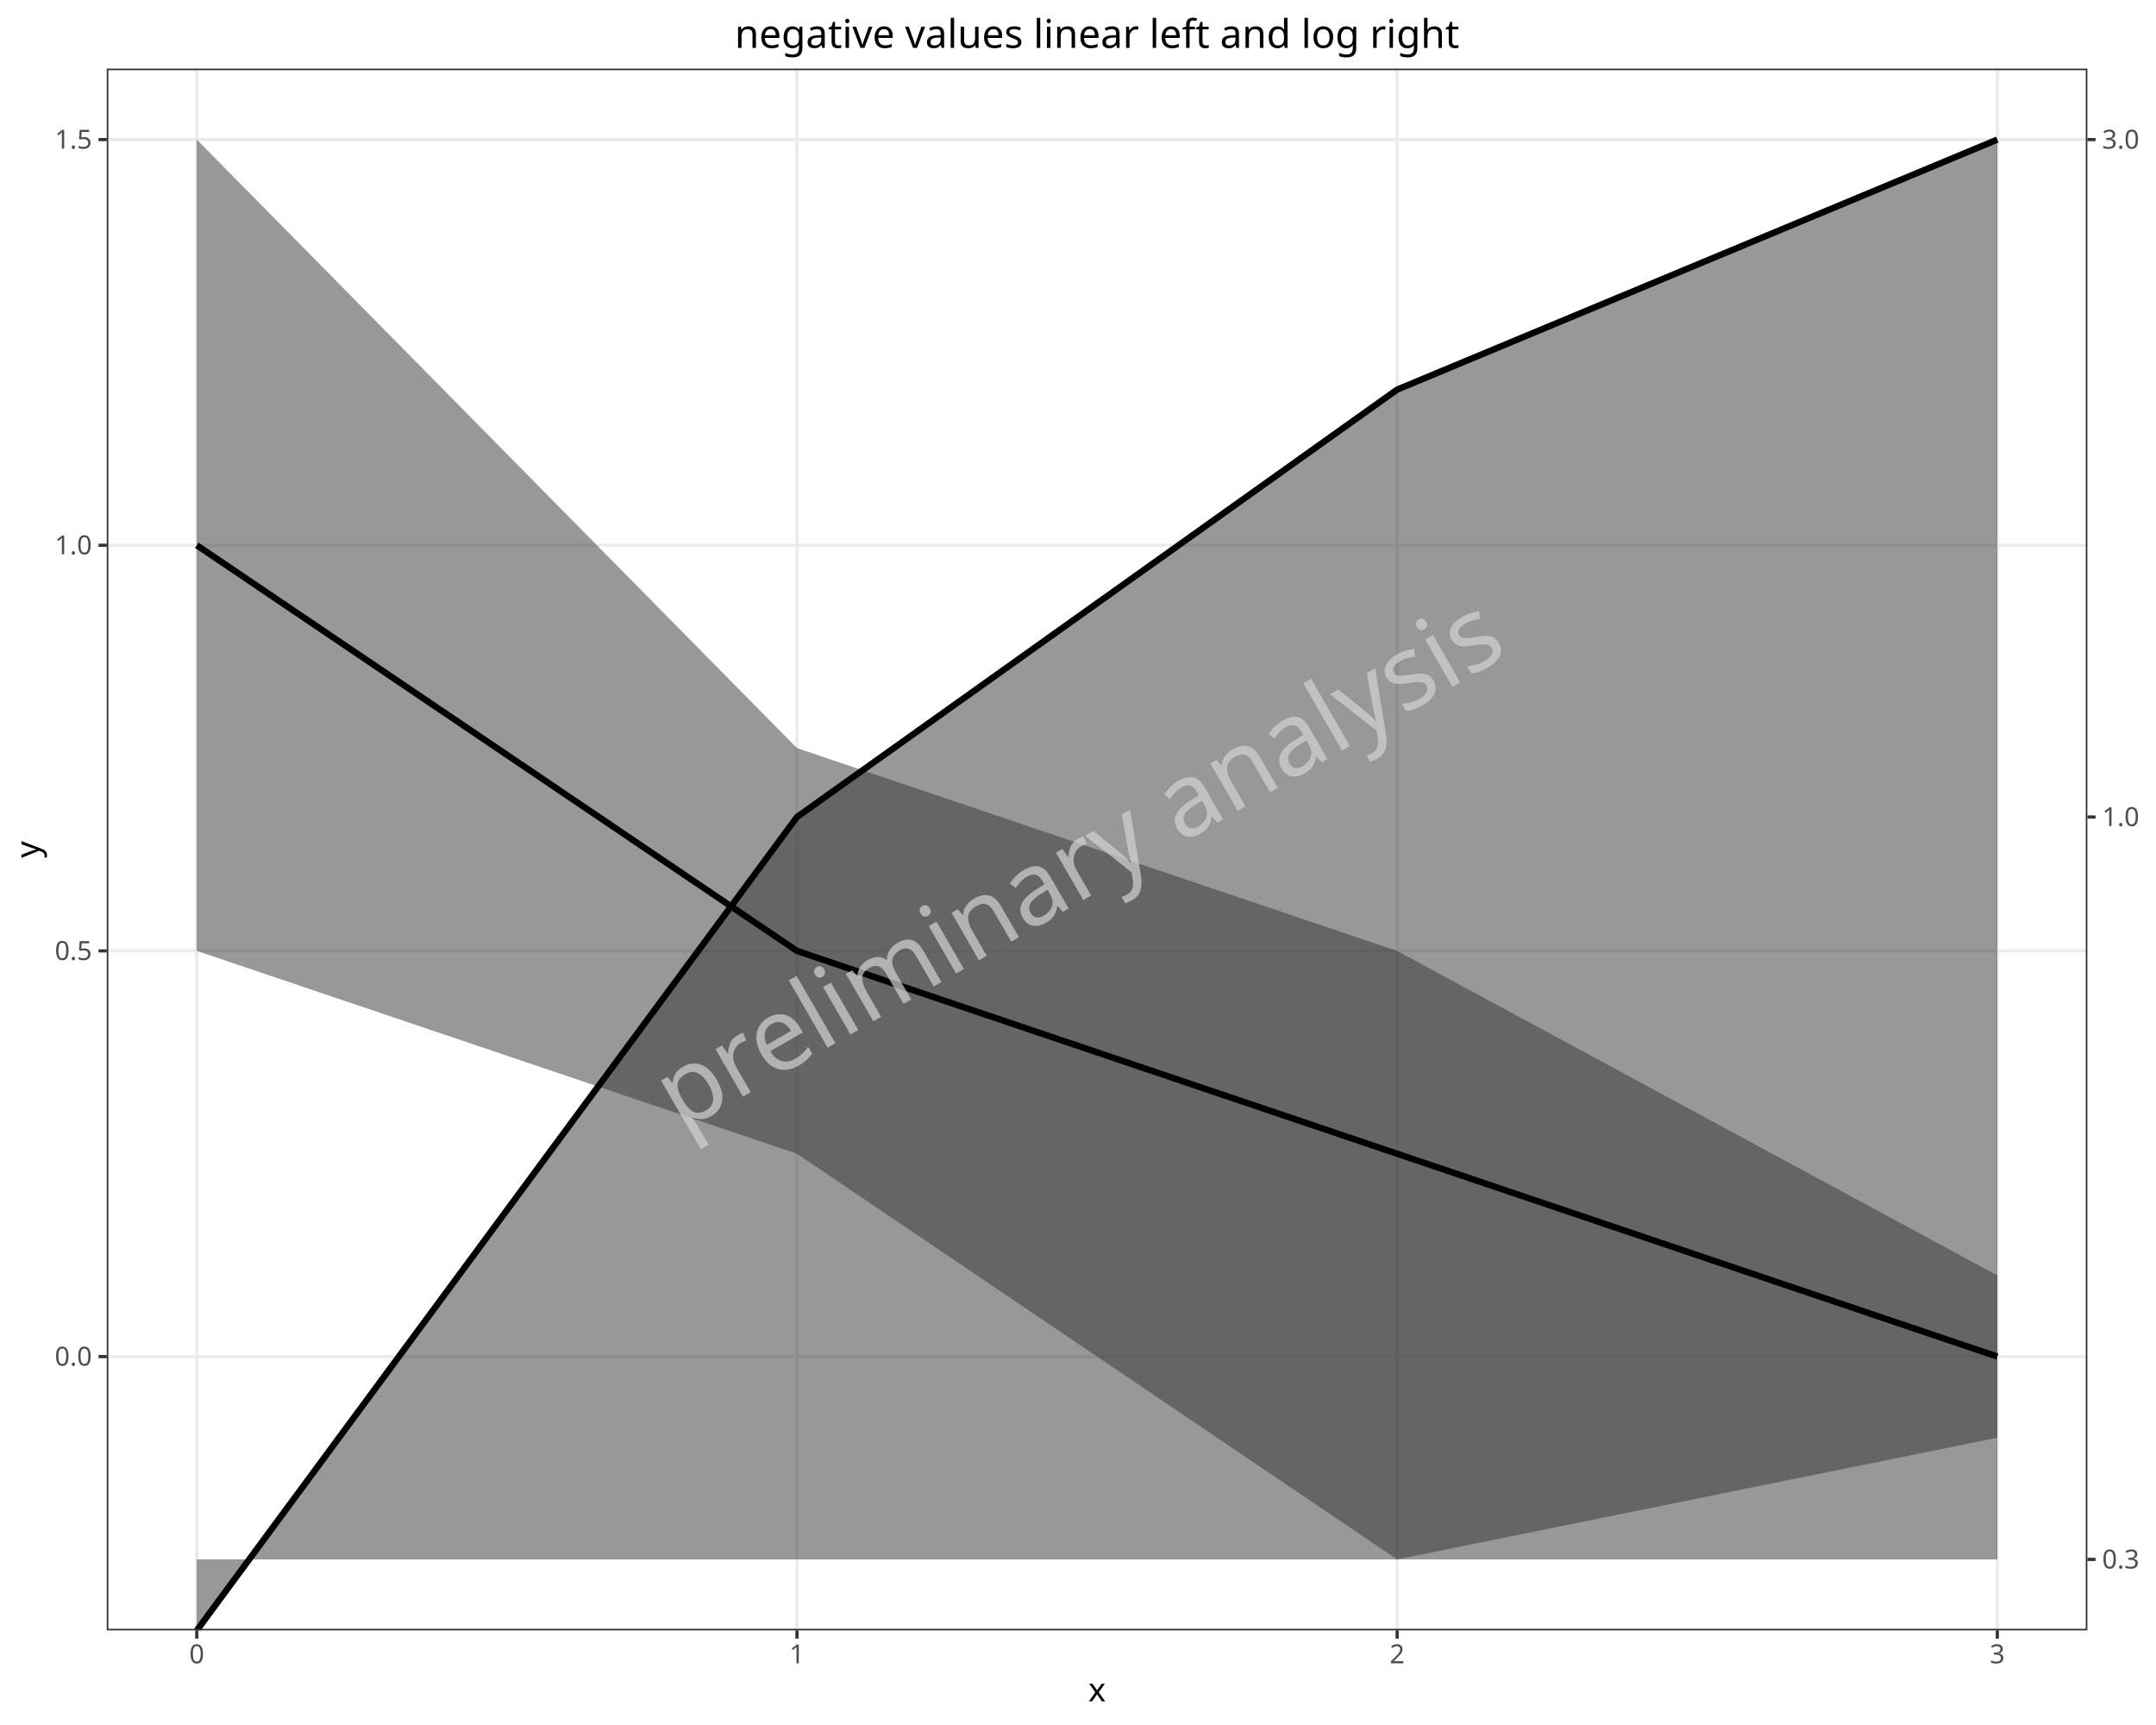
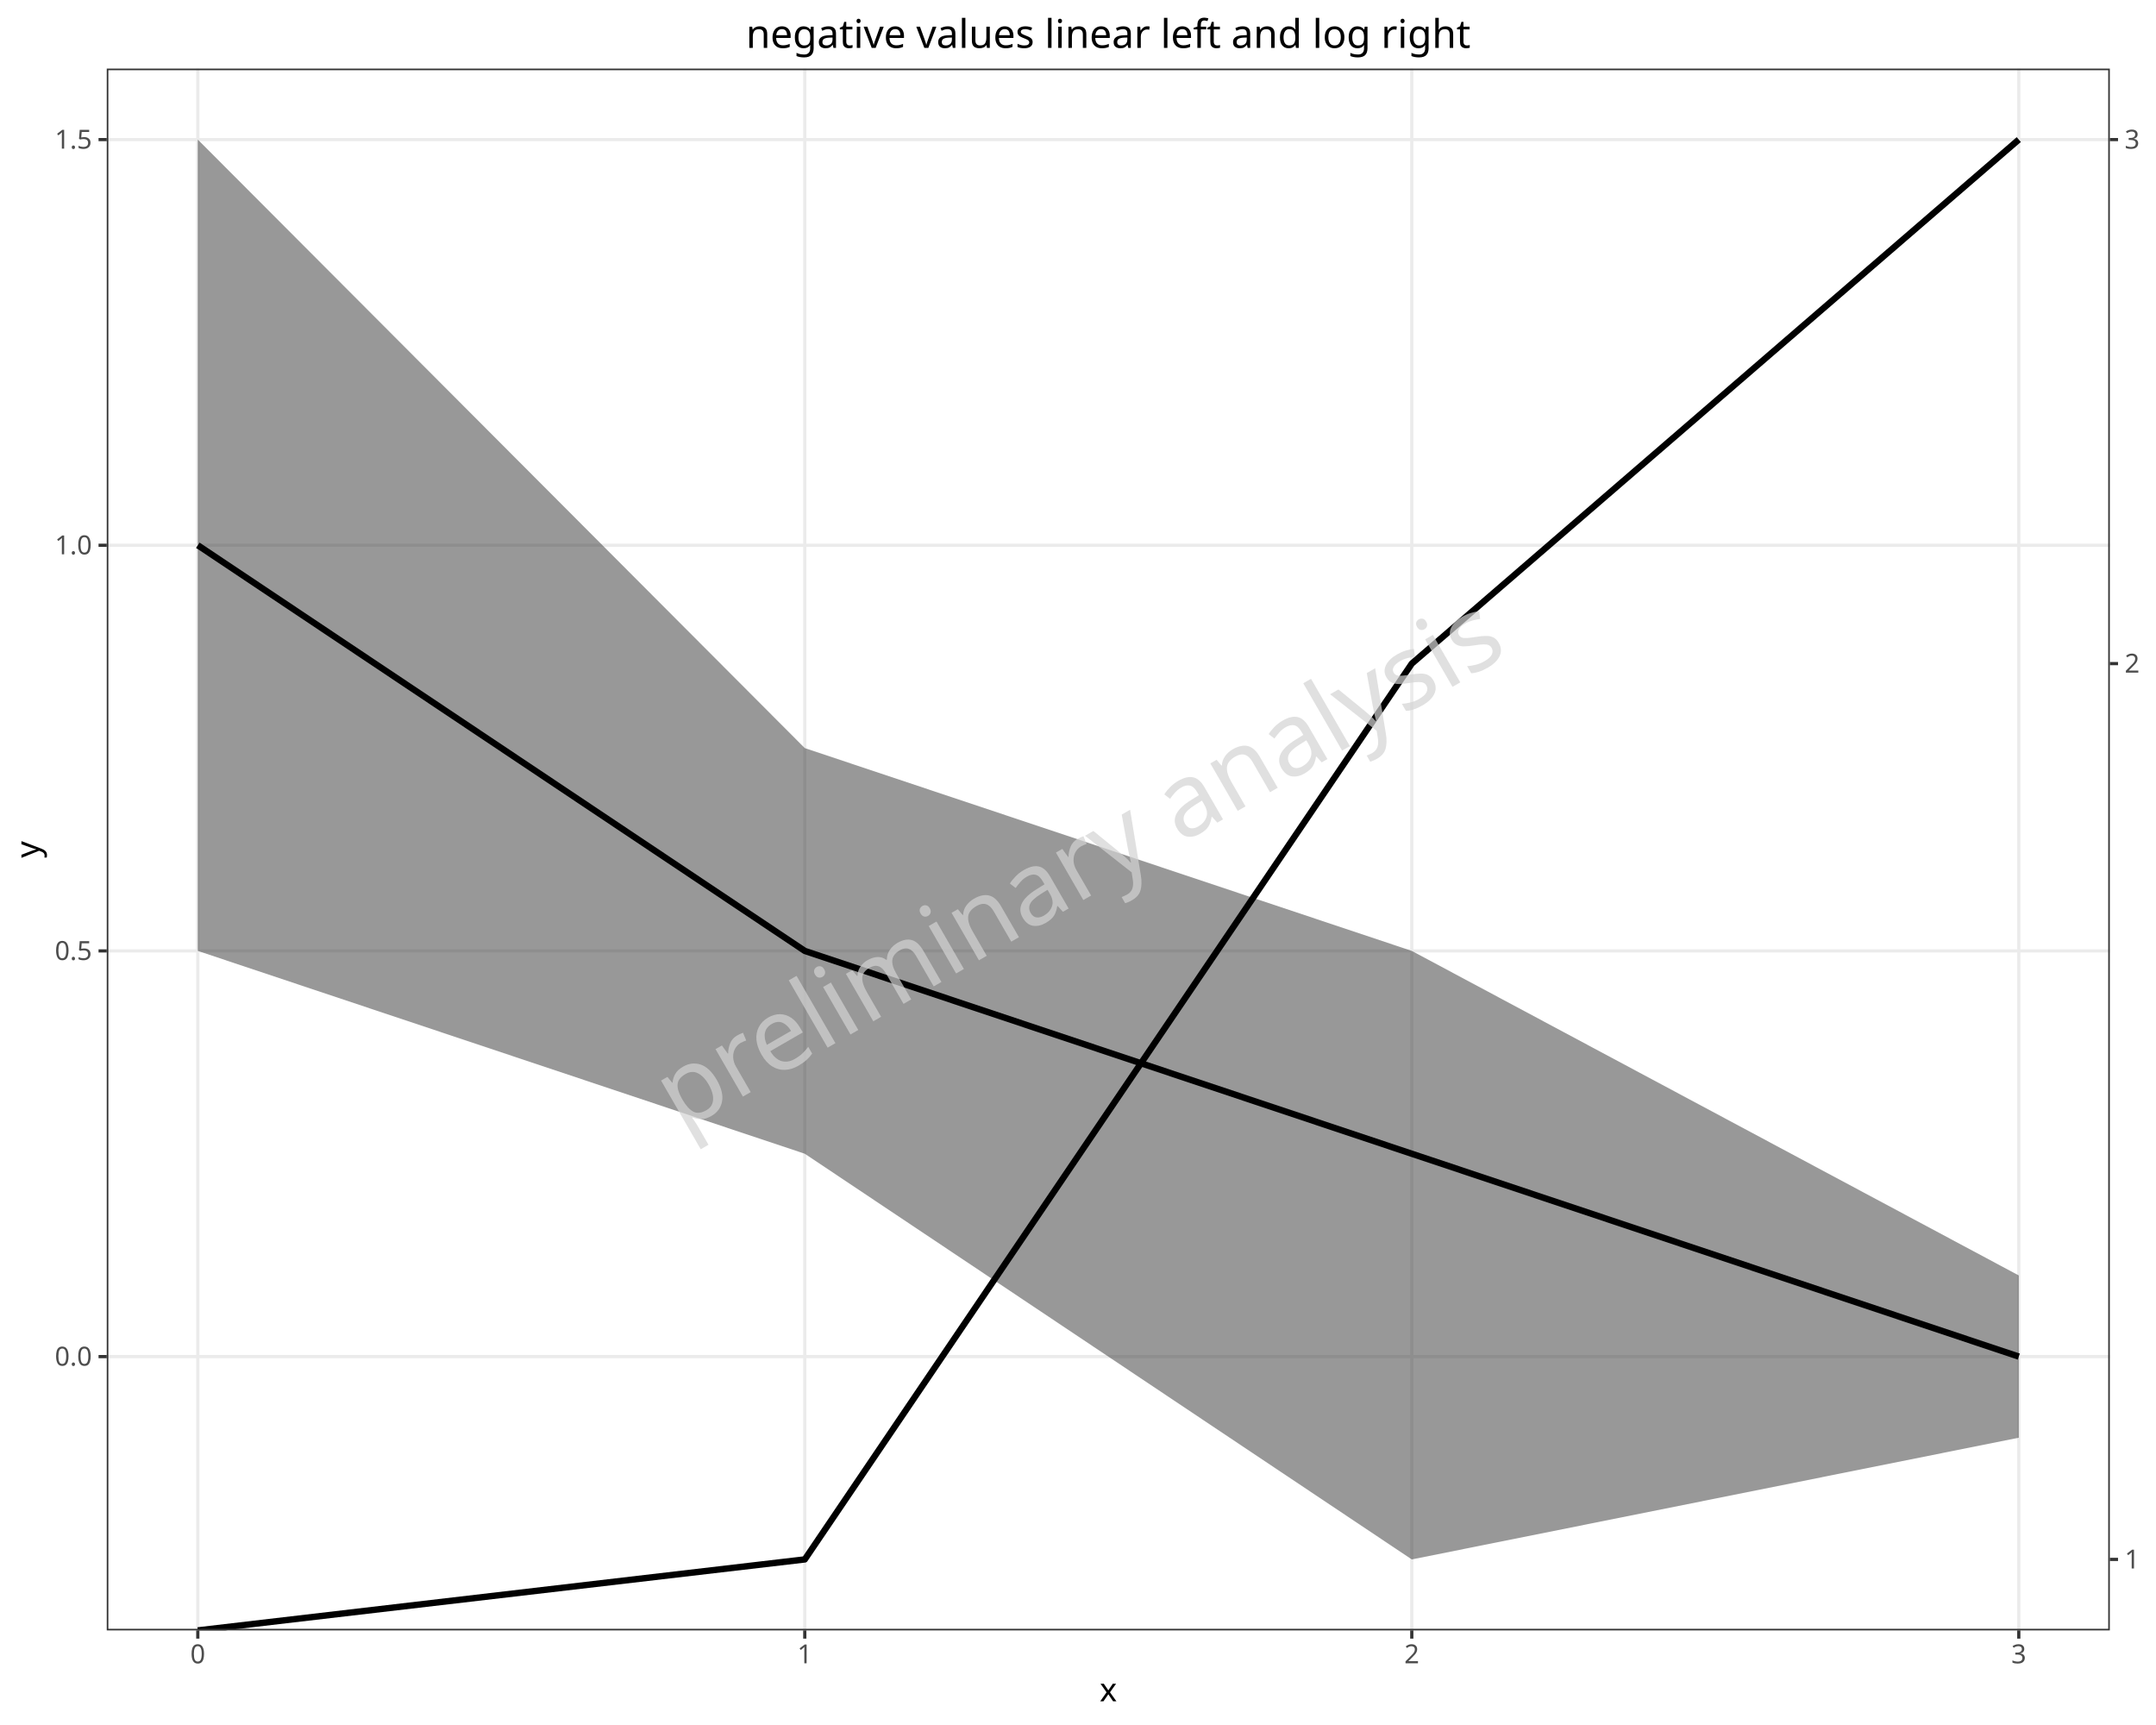
<svg xmlns="http://www.w3.org/2000/svg" class="svglite" data-engine-version="2.0" width="720.00pt" height="576.00pt" viewBox="0 0 720.00 576.00">
  <defs>
    <style type="text/css">
    .svglite line, .svglite polyline, .svglite polygon, .svglite path, .svglite rect, .svglite circle {
      fill: none;
      stroke: #000000;
      stroke-linecap: round;
      stroke-linejoin: round;
      stroke-miterlimit: 10.00;
    }
  </style>
  </defs>
  <rect width="100%" height="100%" style="stroke: none; fill: #FFFFFF;" />
  <defs>
    <clipPath id="cpMC4wMHw3MjAuMDB8MC4wMHw1NzYuMDA=">
      <rect x="0.00" y="0.00" width="720.00" height="576.00" />
    </clipPath>
  </defs>
  <g clip-path="url(#cpMC4wMHw3MjAuMDB8MC4wMHw1NzYuMDA=)">
    <rect x="0" y="0.00" width="720.00" height="576.00" style="stroke-width: 1.07; stroke: #FFFFFF; fill: #FFFFFF;" />
  </g>
  <defs>
-     <clipPath id="cpMzUuNjV8Njk3LjA4fDIyLjkwfDU0NC40Mg==">
-       <rect x="35.65" y="22.90" width="661.43" height="521.51" />
+     <clipPath id="cpMzUuNjV8NzA0LjU5fDIyLjkwfDU0NC40Mg==">
+       <rect x="35.65" y="22.90" width="668.93" height="521.51" />
    </clipPath>
  </defs>
-   <g clip-path="url(#cpMzUuNjV8Njk3LjA4fDIyLjkwfDU0NC40Mg==)">
-     <rect x="35.65" y="22.90" width="661.43" height="521.51" style="stroke-width: 1.07; stroke: none; fill: #FFFFFF;" />
-     <polyline points="35.65,452.98 697.08,452.98 " style="stroke-width: 1.07; stroke: #EBEBEB; stroke-linecap: butt;" />
-     <polyline points="35.65,317.52 697.08,317.52 " style="stroke-width: 1.07; stroke: #EBEBEB; stroke-linecap: butt;" />
-     <polyline points="35.65,182.07 697.08,182.07 " style="stroke-width: 1.07; stroke: #EBEBEB; stroke-linecap: butt;" />
-     <polyline points="35.65,46.61 697.08,46.61 " style="stroke-width: 1.07; stroke: #EBEBEB; stroke-linecap: butt;" />
-     <polyline points="65.72,544.42 65.72,22.90 " style="stroke-width: 1.07; stroke: #EBEBEB; stroke-linecap: butt;" />
-     <polyline points="266.15,544.42 266.15,22.90 " style="stroke-width: 1.07; stroke: #EBEBEB; stroke-linecap: butt;" />
-     <polyline points="466.58,544.42 466.58,22.90 " style="stroke-width: 1.07; stroke: #EBEBEB; stroke-linecap: butt;" />
-     <polyline points="667.01,544.42 667.01,22.90 " style="stroke-width: 1.07; stroke: #EBEBEB; stroke-linecap: butt;" />
-     <polygon points="65.72,46.61 266.15,249.80 466.58,317.52 667.01,425.89 667.01,480.07 466.58,520.71 266.15,385.25 65.72,317.52 " style="stroke-width: 0.00; stroke: none; stroke-linecap: butt; fill: #333333; fill-opacity: 0.50;" />
-     <polyline points="65.72,46.61 266.15,249.80 466.58,317.52 667.01,425.89 " style="stroke-width: 1.07; stroke: none; stroke-linecap: butt;" />
-     <polyline points="667.01,480.07 466.58,520.71 266.15,385.25 65.72,317.52 " style="stroke-width: 1.07; stroke: none; stroke-linecap: butt;" />
-     <polygon points="65.72,520.71 266.15,520.71 466.58,520.71 667.01,520.71 667.01,46.61 466.58,130.09 266.15,272.81 65.72,544.42 " style="stroke-width: 0.00; stroke: none; stroke-linecap: butt; fill: #333333; fill-opacity: 0.50;" />
-     <polyline points="65.72,520.71 266.15,520.71 466.58,520.71 667.01,520.71 " style="stroke-width: 1.07; stroke: none; stroke-linecap: butt;" />
-     <polyline points="667.01,46.61 466.58,130.09 266.15,272.81 65.72,544.42 " style="stroke-width: 1.07; stroke: none; stroke-linecap: butt;" />
-     <polyline points="65.72,182.07 266.15,317.52 466.58,385.25 667.01,452.98 " style="stroke-width: 2.13; stroke-linecap: butt;" />
-     <polyline points="65.72,544.42 266.15,272.81 466.58,130.09 667.01,46.61 " style="stroke-width: 2.13; stroke-linecap: butt;" />
-     <rect x="35.65" y="22.90" width="661.43" height="521.51" style="stroke-width: 1.07; stroke: #333333;" />
+   <g clip-path="url(#cpMzUuNjV8NzA0LjU5fDIyLjkwfDU0NC40Mg==)">
+     <rect x="35.65" y="22.90" width="668.93" height="521.51" style="stroke-width: 1.07; stroke: none; fill: #FFFFFF;" />
+     <polyline points="35.65,452.98 704.59,452.98 " style="stroke-width: 1.07; stroke: #EBEBEB; stroke-linecap: butt;" />
+     <polyline points="35.65,317.52 704.59,317.52 " style="stroke-width: 1.07; stroke: #EBEBEB; stroke-linecap: butt;" />
+     <polyline points="35.65,182.07 704.59,182.07 " style="stroke-width: 1.07; stroke: #EBEBEB; stroke-linecap: butt;" />
+     <polyline points="35.65,46.61 704.59,46.61 " style="stroke-width: 1.07; stroke: #EBEBEB; stroke-linecap: butt;" />
+     <polyline points="66.06,544.42 66.06,22.90 " style="stroke-width: 1.07; stroke: #EBEBEB; stroke-linecap: butt;" />
+     <polyline points="268.76,544.42 268.76,22.90 " style="stroke-width: 1.07; stroke: #EBEBEB; stroke-linecap: butt;" />
+     <polyline points="471.47,544.42 471.47,22.90 " style="stroke-width: 1.07; stroke: #EBEBEB; stroke-linecap: butt;" />
+     <polyline points="674.18,544.42 674.18,22.90 " style="stroke-width: 1.07; stroke: #EBEBEB; stroke-linecap: butt;" />
+     <polygon points="66.06,46.61 268.76,249.80 471.47,317.52 674.18,425.89 674.18,480.07 471.47,520.71 268.76,385.25 66.06,317.52 " style="stroke-width: 0.00; stroke: none; stroke-linecap: butt; fill: #333333; fill-opacity: 0.50;" />
+     <polyline points="66.06,46.61 268.76,249.80 471.47,317.52 674.18,425.89 " style="stroke-width: 1.07; stroke: none; stroke-linecap: butt;" />
+     <polyline points="674.18,480.07 471.47,520.71 268.76,385.25 66.06,317.52 " style="stroke-width: 1.07; stroke: none; stroke-linecap: butt;" />
+     <polygon points="66.06,544.42 268.76,520.71 471.47,221.59 674.18,46.61 674.18,46.61 471.47,221.59 268.76,520.71 66.06,544.42 " style="stroke-width: 0.00; stroke: none; stroke-linecap: butt; fill: #333333; fill-opacity: 0.50;" />
+     <polyline points="66.06,544.42 268.76,520.71 471.47,221.59 674.18,46.61 " style="stroke-width: 1.07; stroke: none; stroke-linecap: butt;" />
+     <polyline points="674.18,46.61 471.47,221.59 268.76,520.71 66.06,544.42 " style="stroke-width: 1.07; stroke: none; stroke-linecap: butt;" />
+     <polyline points="66.06,182.07 268.76,317.52 471.47,385.25 674.18,452.98 " style="stroke-width: 2.13; stroke-linecap: butt;" />
+     <polyline points="66.06,544.42 268.76,520.71 471.47,221.59 674.18,46.61 " style="stroke-width: 2.13; stroke-linecap: butt;" />
+     <rect x="35.65" y="22.90" width="668.93" height="521.51" style="stroke-width: 1.07; stroke: #333333;" />
  </g>
  <g clip-path="url(#cpMC4wMHw3MjAuMDB8MC4wMHw1NzYuMDA=)">
    <text x="30.72" y="456.01" text-anchor="end" style="font-size: 8.80px; fill: #4D4D4D; font-family: sans;" textLength="12.23px" lengthAdjust="spacingAndGlyphs">0.0</text>
    <text x="30.72" y="320.55" text-anchor="end" style="font-size: 8.80px; fill: #4D4D4D; font-family: sans;" textLength="12.23px" lengthAdjust="spacingAndGlyphs">0.5</text>
    <text x="30.72" y="185.09" text-anchor="end" style="font-size: 8.80px; fill: #4D4D4D; font-family: sans;" textLength="12.23px" lengthAdjust="spacingAndGlyphs">1.0</text>
    <text x="30.72" y="49.64" text-anchor="end" style="font-size: 8.80px; fill: #4D4D4D; font-family: sans;" textLength="12.23px" lengthAdjust="spacingAndGlyphs">1.5</text>
    <polyline points="32.91,452.98 35.65,452.98 " style="stroke-width: 1.07; stroke: #333333; stroke-linecap: butt;" />
    <polyline points="32.91,317.52 35.65,317.52 " style="stroke-width: 1.07; stroke: #333333; stroke-linecap: butt;" />
    <polyline points="32.91,182.07 35.65,182.07 " style="stroke-width: 1.07; stroke: #333333; stroke-linecap: butt;" />
    <polyline points="32.91,46.61 35.65,46.61 " style="stroke-width: 1.07; stroke: #333333; stroke-linecap: butt;" />
-     <polyline points="699.82,520.71 697.08,520.71 " style="stroke-width: 1.07; stroke: #333333; stroke-linecap: butt;" />
-     <polyline points="699.82,272.81 697.08,272.81 " style="stroke-width: 1.07; stroke: #333333; stroke-linecap: butt;" />
-     <polyline points="699.82,46.61 697.08,46.61 " style="stroke-width: 1.07; stroke: #333333; stroke-linecap: butt;" />
-     <text x="702.01" y="523.74" style="font-size: 8.80px; fill: #4D4D4D; font-family: sans;" textLength="12.23px" lengthAdjust="spacingAndGlyphs">0.3</text>
-     <text x="702.01" y="275.84" style="font-size: 8.80px; fill: #4D4D4D; font-family: sans;" textLength="12.23px" lengthAdjust="spacingAndGlyphs">1.0</text>
-     <text x="702.01" y="49.64" style="font-size: 8.80px; fill: #4D4D4D; font-family: sans;" textLength="12.23px" lengthAdjust="spacingAndGlyphs">3.0</text>
-     <polyline points="65.72,547.16 65.72,544.42 " style="stroke-width: 1.07; stroke: #333333; stroke-linecap: butt;" />
-     <polyline points="266.15,547.16 266.15,544.42 " style="stroke-width: 1.07; stroke: #333333; stroke-linecap: butt;" />
-     <polyline points="466.58,547.16 466.58,544.42 " style="stroke-width: 1.07; stroke: #333333; stroke-linecap: butt;" />
-     <polyline points="667.01,547.16 667.01,544.42 " style="stroke-width: 1.07; stroke: #333333; stroke-linecap: butt;" />
-     <text x="65.72" y="555.40" text-anchor="middle" style="font-size: 8.80px; fill: #4D4D4D; font-family: sans;" textLength="4.89px" lengthAdjust="spacingAndGlyphs">0</text>
-     <text x="266.15" y="555.40" text-anchor="middle" style="font-size: 8.80px; fill: #4D4D4D; font-family: sans;" textLength="4.89px" lengthAdjust="spacingAndGlyphs">1</text>
-     <text x="466.58" y="555.40" text-anchor="middle" style="font-size: 8.80px; fill: #4D4D4D; font-family: sans;" textLength="4.89px" lengthAdjust="spacingAndGlyphs">2</text>
-     <text x="667.01" y="555.40" text-anchor="middle" style="font-size: 8.80px; fill: #4D4D4D; font-family: sans;" textLength="4.89px" lengthAdjust="spacingAndGlyphs">3</text>
-     <text x="366.36" y="568.10" text-anchor="middle" style="font-size: 11.00px; font-family: sans;" textLength="5.50px" lengthAdjust="spacingAndGlyphs">x</text>
+     <polyline points="707.32,520.71 704.59,520.71 " style="stroke-width: 1.07; stroke: #333333; stroke-linecap: butt;" />
+     <polyline points="707.32,221.59 704.59,221.59 " style="stroke-width: 1.07; stroke: #333333; stroke-linecap: butt;" />
+     <polyline points="707.32,46.61 704.59,46.61 " style="stroke-width: 1.07; stroke: #333333; stroke-linecap: butt;" />
+     <text x="709.52" y="523.74" style="font-size: 8.80px; fill: #4D4D4D; font-family: sans;" textLength="4.89px" lengthAdjust="spacingAndGlyphs">1</text>
+     <text x="709.52" y="224.61" style="font-size: 8.80px; fill: #4D4D4D; font-family: sans;" textLength="4.89px" lengthAdjust="spacingAndGlyphs">2</text>
+     <text x="709.52" y="49.64" style="font-size: 8.80px; fill: #4D4D4D; font-family: sans;" textLength="4.89px" lengthAdjust="spacingAndGlyphs">3</text>
+     <polyline points="66.06,547.16 66.06,544.42 " style="stroke-width: 1.07; stroke: #333333; stroke-linecap: butt;" />
+     <polyline points="268.76,547.16 268.76,544.42 " style="stroke-width: 1.07; stroke: #333333; stroke-linecap: butt;" />
+     <polyline points="471.47,547.16 471.47,544.42 " style="stroke-width: 1.07; stroke: #333333; stroke-linecap: butt;" />
+     <polyline points="674.18,547.16 674.18,544.42 " style="stroke-width: 1.07; stroke: #333333; stroke-linecap: butt;" />
+     <text x="66.06" y="555.40" text-anchor="middle" style="font-size: 8.80px; fill: #4D4D4D; font-family: sans;" textLength="4.89px" lengthAdjust="spacingAndGlyphs">0</text>
+     <text x="268.76" y="555.40" text-anchor="middle" style="font-size: 8.80px; fill: #4D4D4D; font-family: sans;" textLength="4.89px" lengthAdjust="spacingAndGlyphs">1</text>
+     <text x="471.47" y="555.40" text-anchor="middle" style="font-size: 8.80px; fill: #4D4D4D; font-family: sans;" textLength="4.89px" lengthAdjust="spacingAndGlyphs">2</text>
+     <text x="674.18" y="555.40" text-anchor="middle" style="font-size: 8.80px; fill: #4D4D4D; font-family: sans;" textLength="4.89px" lengthAdjust="spacingAndGlyphs">3</text>
+     <text x="370.12" y="568.10" text-anchor="middle" style="font-size: 11.00px; font-family: sans;" textLength="5.50px" lengthAdjust="spacingAndGlyphs">x</text>
    <text transform="translate(13.05,283.66) rotate(-90)" text-anchor="middle" style="font-size: 11.00px; font-family: sans;" textLength="5.50px" lengthAdjust="spacingAndGlyphs">y</text>
-     <text x="366.36" y="15.99" text-anchor="middle" style="font-size: 13.20px; font-family: sans;" textLength="225.28px" lengthAdjust="spacingAndGlyphs">negative values linear left and log right</text>
+     <text x="370.12" y="15.99" text-anchor="middle" style="font-size: 13.20px; font-family: sans;" textLength="225.28px" lengthAdjust="spacingAndGlyphs">negative values linear left and log right</text>
    <text transform="translate(365.87,298.17) rotate(-30)" text-anchor="middle" style="font-size: 34.14px; fill: #D3D3D3; fill-opacity: 0.70; font-family: sans;" textLength="299.85px" lengthAdjust="spacingAndGlyphs">preliminary analysis</text>
  </g>
</svg>
